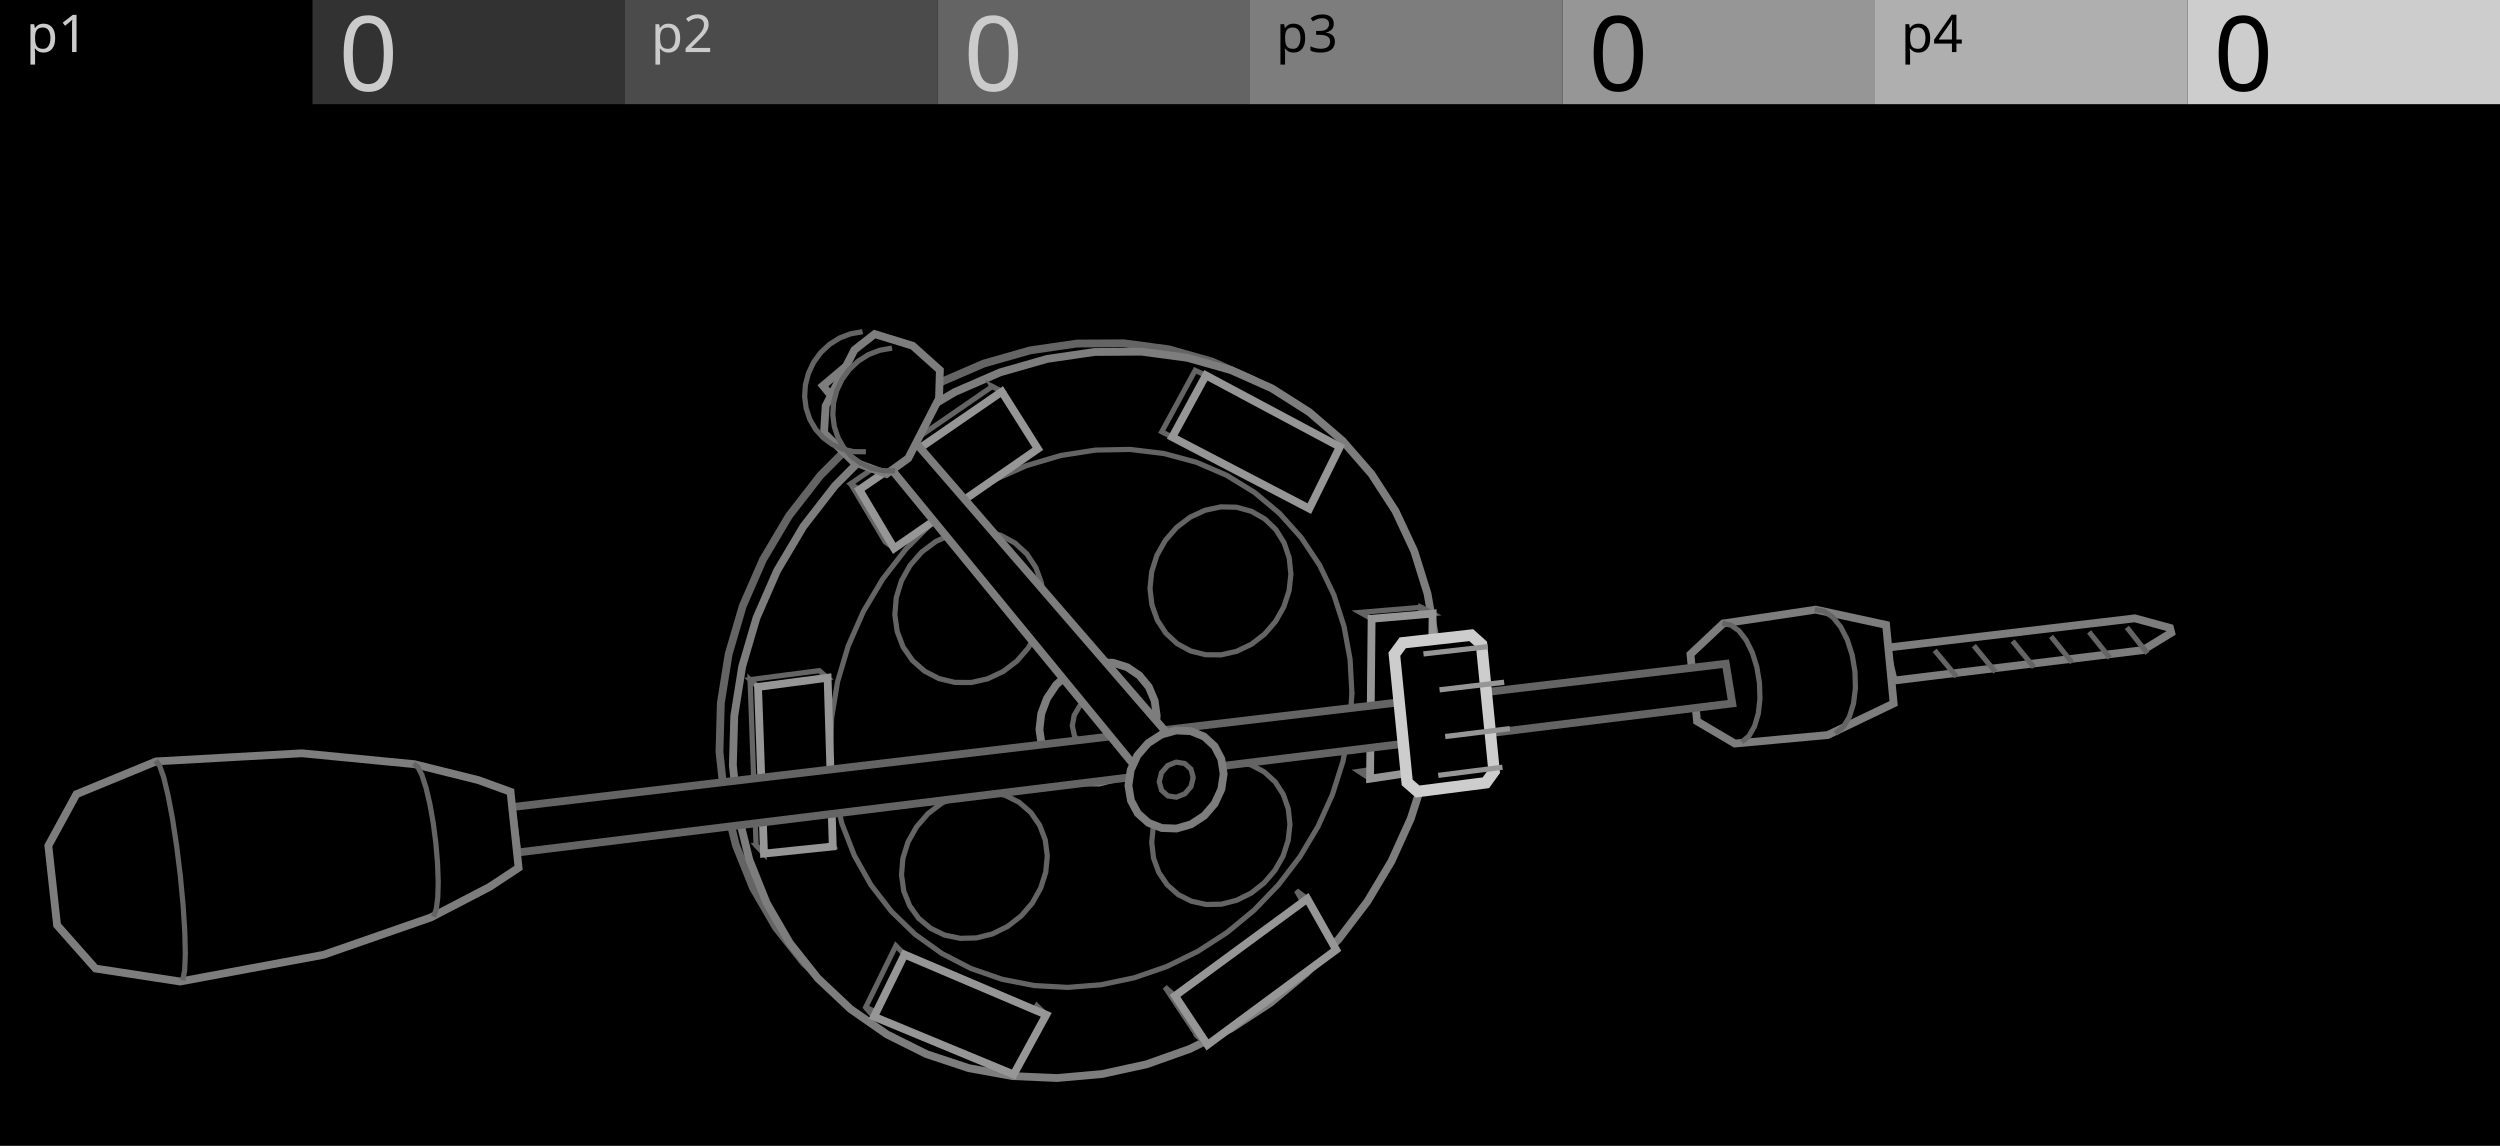
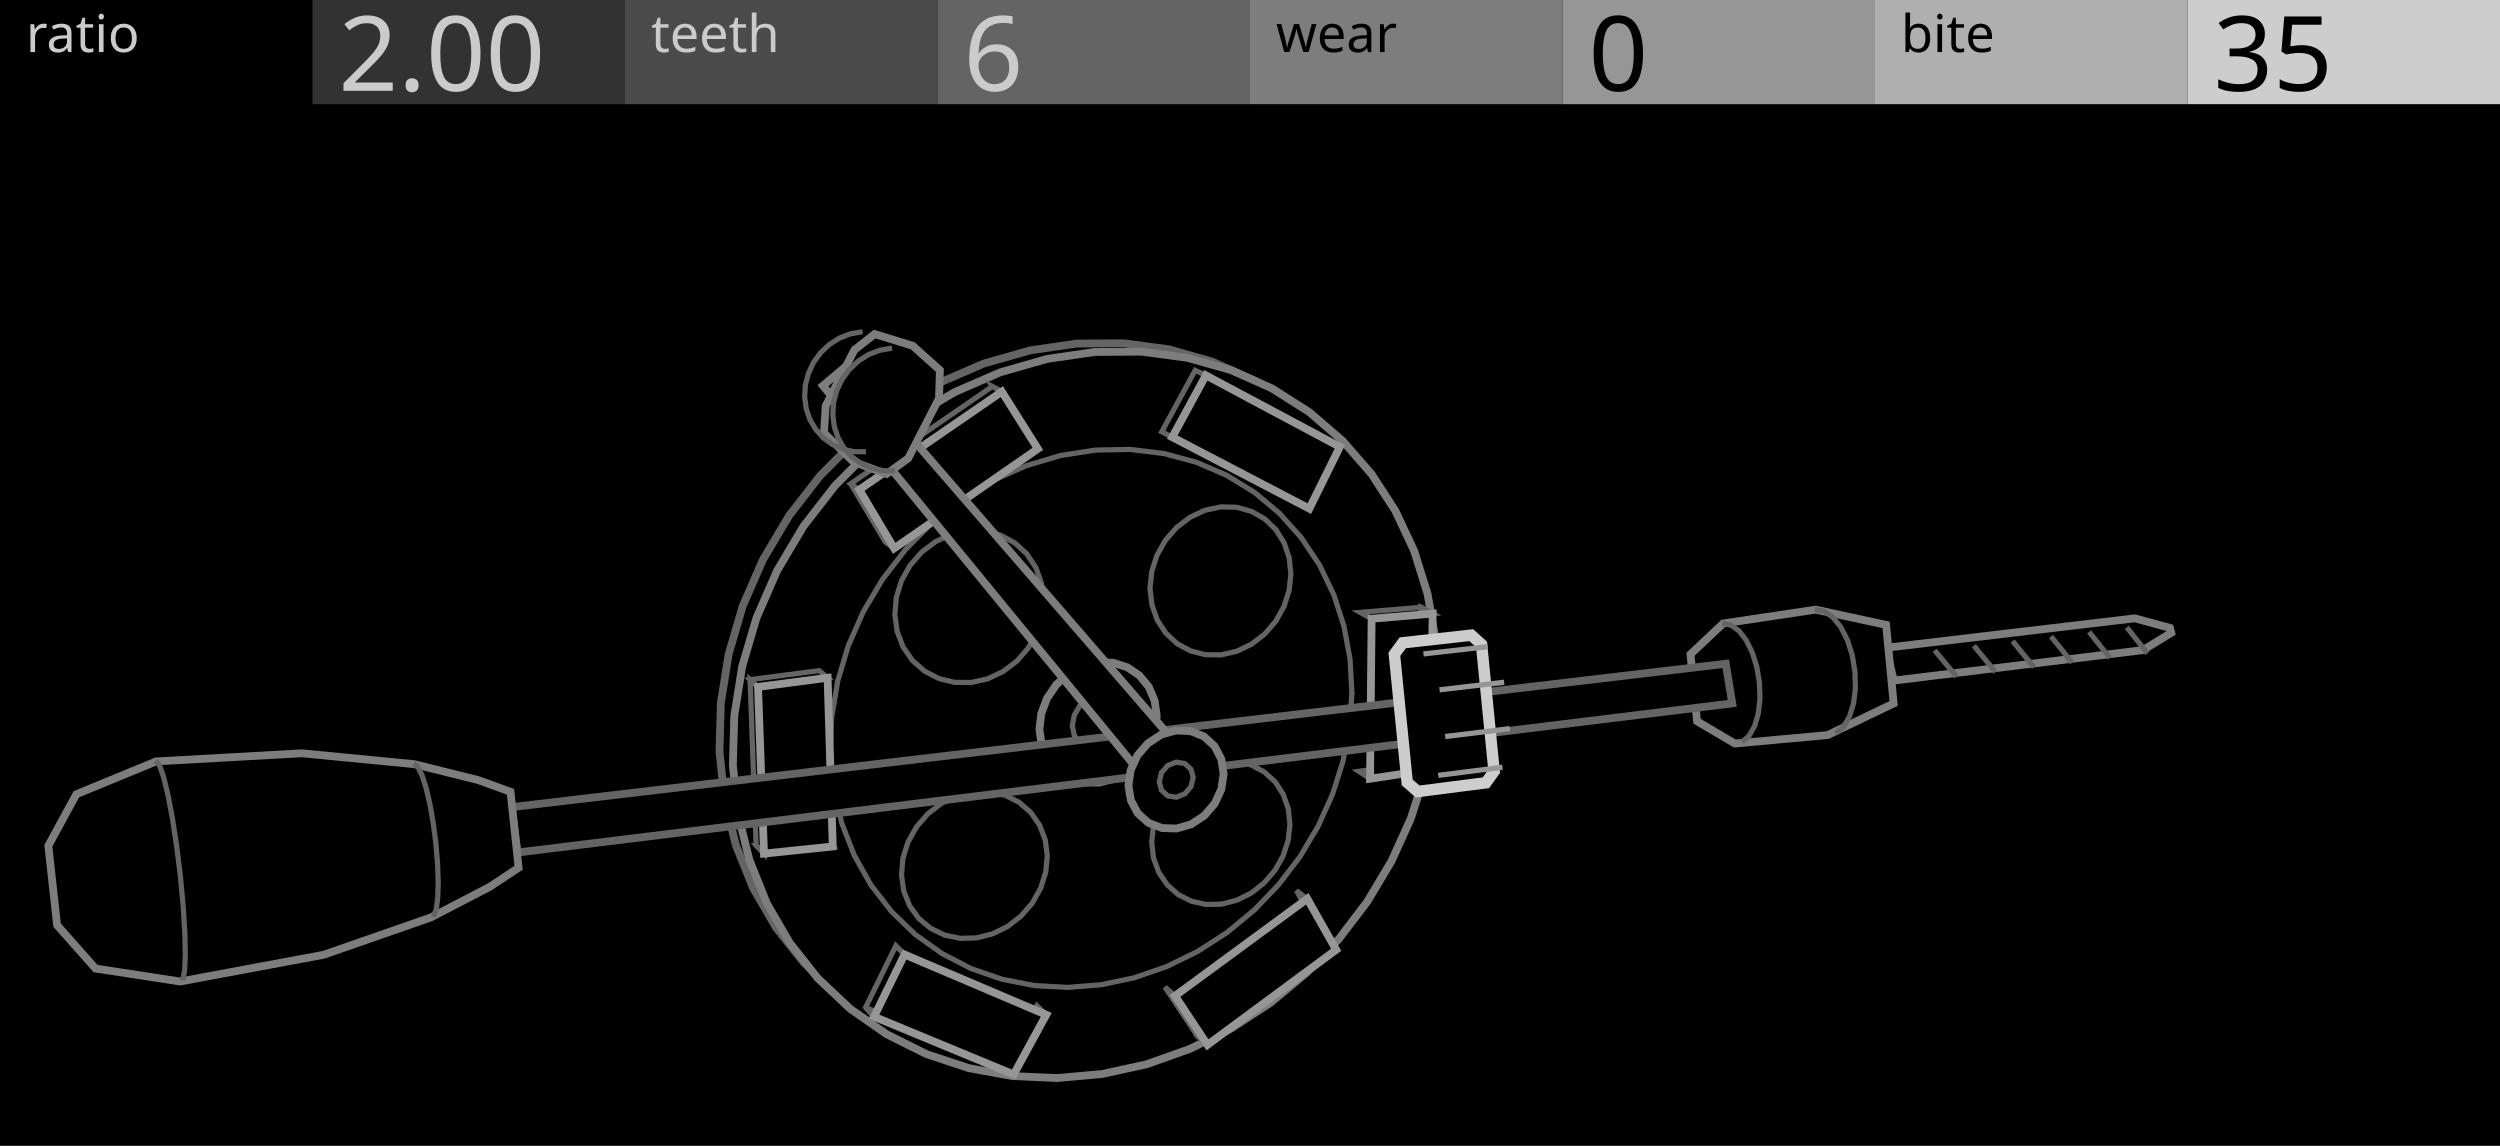
<svg xmlns="http://www.w3.org/2000/svg" width="480" height="220" viewBox="0 0 480 220">
  <g id="preview_canvas">
    <rect x="0" y="0" width="480" height="220" fill="#000000" stroke="none" />
  </g>
  <g id="preview_header">
    <rect x="0" y="0" width="60" height="20" fill="#000000" stroke="none" />
    <rect x="60" y="0" width="60" height="20" fill="#323232" stroke="none" />
    <rect x="120" y="0" width="60" height="20" fill="#4B4B4B" stroke="none" />
    <rect x="180" y="0" width="60" height="20" fill="#646464" stroke="none" />
    <rect x="240" y="0" width="60" height="20" fill="#7D7D7D" stroke="none" />
    <rect x="300" y="0" width="60" height="20" fill="#969696" stroke="none" />
    <rect x="360" y="0" width="60" height="20" fill="#AFAFAF" stroke="none" />
    <rect x="420" y="0" width="60" height="20" fill="#CDCDCD" stroke="none" />
-     <text transform="matrix(1 0 0 1 5 10)" fill="#CBCBCB" stroke="none" font-family="UniversNextPro-Light" font-size="10px">p1</text>
-     <text transform="matrix(1 0 0 1 125 10)" fill="#CBCBCB" stroke="none" font-family="UniversNextPro-Light" font-size="10px">p2</text>
-     <text transform="matrix(1 0 0 1 245 10)" fill="#000000" stroke="none" font-family="UniversNextPro-Light" font-size="10px">p3</text>
-     <text transform="matrix(1 0 0 1 365 10)" fill="#000000" stroke="none" font-family="UniversNextPro-Light" font-size="10px">p4</text>
-     <text transform="matrix(1 0 0 1 65 17.44)" fill="#CBCBCB" stroke="none" font-family="UniversNextPro-Light" font-size="20px">0</text>
-     <text transform="matrix(1 0 0 1 185 17.44)" fill="#CBCBCB" stroke="none" font-family="UniversNextPro-Light" font-size="20px">0</text>
+     <text transform="matrix(1 0 0 1 5 10)" fill="#CBCBCB" stroke="none" font-family="UniversNextPro-Light" font-size="10px">ratio</text>
+     <text transform="matrix(1 0 0 1 125 10)" fill="#CBCBCB" stroke="none" font-family="UniversNextPro-Light" font-size="10px">teeth</text>
+     <text transform="matrix(1 0 0 1 245 10)" fill="#000000" stroke="none" font-family="UniversNextPro-Light" font-size="10px">wear</text>
+     <text transform="matrix(1 0 0 1 365 10)" fill="#000000" stroke="none" font-family="UniversNextPro-Light" font-size="10px">bite</text>
+     <text transform="matrix(1 0 0 1 65 17.44)" fill="#CBCBCB" stroke="none" font-family="UniversNextPro-Light" font-size="20px">2.00</text>
+     <text transform="matrix(1 0 0 1 185 17.44)" fill="#CBCBCB" stroke="none" font-family="UniversNextPro-Light" font-size="20px">6</text>
    <text transform="matrix(1 0 0 1 305 17.44)" fill="#000000" stroke="none" font-family="UniversNextPro-Light" font-size="20px">0</text>
-     <text transform="matrix(1 0 0 1 425 17.44)" fill="#000000" stroke="none" font-family="UniversNextPro-Light" font-size="20px">0</text>
+     <text transform="matrix(1 0 0 1 425 17.44)" fill="#000000" stroke="none" font-family="UniversNextPro-Light" font-size="20px">35</text>
  </g>
  <path id="drill_palette_0" d="M 700 300 L 704 300 L 704 304 Z" fill="#CDCDCD" stroke="#CDCDCD" stroke-width="2" />
  <path id="drill_palette_1" d="M 710 300 L 714 300 L 714 304 Z" fill="#646464" stroke="#646464" stroke-width="2" />
  <path d="M 362.09 124.38 L 409.88 118.72 L 416.64 120.56 L 416.88 121.5 L 411.44 124.82 L 363.61 130.67 Z" fill="#000000" stroke="#7D7D7D" stroke-width="1.5" />
  <path d="M 371.28 125.21 L 375.3 130.04 L 375.84 129.6 L 371.82 124.76 Z" fill="#646464" stroke="#646464" stroke-width="0.3" />
  <path d="M 378.8 124.31 L 382.76 129.13 L 383.3 128.68 L 379.34 123.86 Z" fill="#646464" stroke="#646464" stroke-width="0.3" />
  <path d="M 386.24 123.42 L 390.15 128.22 L 390.69 127.78 L 386.78 122.97 Z" fill="#646464" stroke="#646464" stroke-width="0.3" />
  <path d="M 393.62 122.53 L 397.48 127.32 L 398.02 126.88 L 394.16 122.09 Z" fill="#646464" stroke="#646464" stroke-width="0.3" />
  <path d="M 400.93 121.66 L 404.73 126.42 L 405.28 125.99 L 401.47 121.22 Z" fill="#646464" stroke="#646464" stroke-width="0.3" />
  <path d="M 408.17 120.79 L 411.93 125.54 L 412.48 125.11 L 408.72 120.36 Z" fill="#646464" stroke="#646464" stroke-width="0.3" />
  <path d="M 324.57 125.62 L 330.85 119.71 L 348.59 117.05 L 362.13 119.98 L 363.58 135.06 L 350.92 141.13 L 333.09 142.76 L 325.83 138.48 Z" fill="#000000" stroke="#7D7D7D" stroke-width="1.5" />
  <path d="M 330.78 120.05 L 332.23 120.36 L 333.65 121.38 L 334.99 123.12 L 336.13 125.45 L 336.98 128.2 L 337.47 131.18 L 337.56 134.16 L 337.25 136.93 L 336.56 139.27 L 335.57 141.03 L 334.32 142.13 L 334.78 142.65 L 336.12 141.47 L 337.21 139.55 L 337.94 137.07 L 338.26 134.19 L 338.17 131.11 L 337.66 128.04 L 336.78 125.19 L 335.58 122.75 L 334.14 120.88 L 332.52 119.71 L 330.92 119.37 Z" fill="#646464" stroke="#646464" stroke-width="0.3" />
  <path d="M 348.53 117.4 L 350.13 117.71 L 351.68 118.78 L 353.13 120.58 L 354.37 123.01 L 355.29 125.89 L 355.8 129 L 355.89 132.12 L 355.53 135.01 L 354.77 137.47 L 353.67 139.31 L 352.29 140.47 L 352.75 141 L 354.21 139.77 L 355.41 137.75 L 356.22 135.16 L 356.59 132.15 L 356.5 128.93 L 355.97 125.72 L 355.02 122.75 L 353.72 120.2 L 352.16 118.26 L 350.4 117.05 L 348.66 116.71 Z" fill="#646464" stroke="#646464" stroke-width="0.3" />
  <path d="M 272.1 128.96 L 271.68 120.34 L 270.19 111.92 L 267.65 103.84 L 264.07 96.21 L 259.5 89.19 L 254 82.88 L 247.64 77.42 L 240.51 72.9 L 232.73 69.43 L 224.43 67.07 L 215.73 65.91 L 206.79 65.96 L 197.79 67.27 L 188.87 69.81 L 180.22 73.55 L 171.99 78.45 L 164.37 84.4 L 157.49 91.31 L 151.49 99.04 L 146.5 107.44 L 142.61 116.35 L 139.9 125.6 L 138.4 134.99 L 138.14 144.36 L 139.12 153.51 L 141.29 162.29 L 144.61 170.53 L 148.99 178.09 L 154.34 184.84 L 160.55 190.68 L 167.49 195.52 L 175.03 199.29 L 183.03 201.95 L 191.36 203.48 L 199.87 203.87 L 208.42 203.12 L 216.87 201.28 L 225.1 198.38 L 232.98 194.48 L 240.4 189.65 L 247.25 183.97 L 253.42 177.53 L 258.83 170.43 L 263.41 162.77 L 267.07 154.68 L 269.77 146.26 L 271.46 137.64 Z" fill="#000000" stroke="#646464" stroke-width="1.5" />
  <path d="M 275.98 131.19 L 275.57 122.48 L 274.08 113.97 L 271.53 105.8 L 267.93 98.11 L 263.33 91.01 L 257.78 84.64 L 251.37 79.12 L 244.19 74.56 L 236.34 71.06 L 227.95 68.69 L 219.17 67.52 L 210.15 67.58 L 201.05 68.91 L 192.04 71.49 L 183.29 75.29 L 174.98 80.24 L 167.27 86.27 L 160.31 93.27 L 154.24 101.09 L 149.19 109.6 L 145.25 118.62 L 142.5 127.97 L 140.98 137.47 L 140.71 146.94 L 141.68 156.2 L 143.87 165.07 L 147.21 173.4 L 151.63 181.03 L 157.03 187.84 L 163.29 193.73 L 170.3 198.61 L 177.91 202.4 L 185.99 205.08 L 194.39 206.61 L 202.98 206.98 L 211.61 206.21 L 220.15 204.34 L 228.46 201.39 L 236.42 197.44 L 243.91 192.55 L 250.82 186.8 L 257.06 180.28 L 262.53 173.1 L 267.16 165.36 L 270.87 157.17 L 273.6 148.66 L 275.32 139.96 Z" fill="#000000" stroke="#7D7D7D" stroke-width="1.5" />
  <path d="M 259.92 133.08 L 259.56 126.56 L 258.39 120.18 L 256.42 114.07 L 253.66 108.33 L 250.15 103.05 L 245.94 98.34 L 241.1 94.28 L 235.69 90.95 L 229.81 88.42 L 223.55 86.73 L 217.01 85.94 L 210.32 86.07 L 203.59 87.11 L 196.94 89.08 L 190.5 91.93 L 184.39 95.62 L 178.73 100.08 L 173.62 105.25 L 169.17 111.01 L 165.45 117.27 L 162.53 123.9 L 160.48 130.78 L 159.32 137.78 L 159.08 144.75 L 159.78 144.78 L 160.02 137.85 L 161.16 130.94 L 163.19 124.14 L 166.07 117.59 L 169.75 111.41 L 174.15 105.71 L 179.2 100.61 L 184.79 96.19 L 190.83 92.55 L 197.18 89.74 L 203.74 87.8 L 210.38 86.76 L 216.98 86.64 L 223.41 87.42 L 229.58 89.08 L 235.37 91.58 L 240.69 94.85 L 245.45 98.85 L 249.59 103.48 L 253.05 108.67 L 255.77 114.33 L 257.71 120.35 L 258.87 126.64 L 259.22 133.12 Z" fill="#646464" stroke="#646464" stroke-width="0.3" />
  <path d="M 159.08 144.8 L 159.75 151.62 L 161.3 158.2 L 163.71 164.4 L 166.93 170.11 L 170.88 175.22 L 175.48 179.67 L 180.66 183.37 L 186.3 186.28 L 192.31 188.36 L 198.58 189.58 L 205.01 189.93 L 211.48 189.42 L 217.9 188.06 L 224.16 185.9 L 230.16 182.96 L 235.82 179.31 L 241.04 175 L 245.75 170.1 L 249.88 164.69 L 253.37 158.85 L 256.15 152.68 L 258.19 146.27 L 259.46 139.71 L 259.92 133.12 L 259.22 133.07 L 258.76 139.61 L 257.51 146.09 L 255.5 152.43 L 252.74 158.53 L 249.3 164.3 L 245.22 169.64 L 240.56 174.48 L 235.4 178.74 L 229.82 182.35 L 223.89 185.25 L 217.71 187.39 L 211.38 188.72 L 205 189.23 L 198.67 188.88 L 192.49 187.68 L 186.57 185.64 L 181.02 182.77 L 175.93 179.13 L 171.4 174.76 L 167.51 169.72 L 164.35 164.1 L 161.97 158 L 160.44 151.51 L 159.78 144.73 Z" fill="#646464" stroke="#646464" stroke-width="0.3" />
  <path d="M 247.85 110.22 L 247.53 107.12 L 246.55 104.22 L 244.97 101.69 L 242.84 99.64 L 240.29 98.18 L 237.43 97.39 L 234.41 97.32 L 231.38 97.97 L 228.5 99.3 L 225.91 101.27 L 223.74 103.76 L 222.12 106.64 L 221.13 109.78 L 220.8 113 L 221.17 116.14 L 222.2 119.05 L 223.84 121.57 L 226.01 123.58 L 228.59 124.98 L 231.45 125.71 L 234.45 125.73 L 237.44 125.05 L 240.27 123.7 L 242.8 121.75 L 244.92 119.3 L 246.51 116.47 L 247.51 113.39 Z" fill="#000000" stroke="#646464" stroke-width="1.0" />
  <path d="M 200.36 115.1 L 199.96 111.91 L 198.87 108.95 L 197.15 106.35 L 194.87 104.26 L 192.14 102.77 L 189.1 101.97 L 185.91 101.9 L 182.71 102.58 L 179.69 103.96 L 176.98 105.98 L 174.74 108.54 L 173.08 111.5 L 172.09 114.72 L 171.81 118.03 L 172.26 121.25 L 173.4 124.23 L 175.19 126.81 L 177.52 128.86 L 180.28 130.29 L 183.32 131.02 L 186.49 131.04 L 189.63 130.33 L 192.6 128.93 L 195.24 126.93 L 197.43 124.41 L 199.06 121.5 L 200.06 118.35 Z" fill="#000000" stroke="#646464" stroke-width="1.0" />
  <path d="M 201.08 164.34 L 200.69 161.28 L 199.62 158.46 L 197.93 156.01 L 195.69 154.06 L 193.02 152.71 L 190.04 152.02 L 186.91 152.05 L 183.78 152.79 L 180.81 154.21 L 178.16 156.23 L 175.97 158.76 L 174.34 161.66 L 173.36 164.79 L 173.09 167.98 L 173.52 171.07 L 174.65 173.9 L 176.39 176.33 L 178.68 178.24 L 181.38 179.54 L 184.36 180.16 L 187.47 180.08 L 190.55 179.31 L 193.46 177.88 L 196.05 175.87 L 198.2 173.39 L 199.8 170.54 L 200.78 167.47 Z" fill="#000000" stroke="#646464" stroke-width="1.0" />
  <path d="M 247.67 158.27 L 247.35 155.29 L 246.39 152.53 L 244.84 150.13 L 242.75 148.22 L 240.25 146.89 L 237.44 146.22 L 234.48 146.24 L 231.51 146.95 L 228.68 148.32 L 226.13 150.28 L 224.01 152.74 L 222.42 155.57 L 221.44 158.62 L 221.13 161.73 L 221.48 164.75 L 222.49 167.51 L 224.11 169.89 L 226.23 171.77 L 228.77 173.04 L 231.57 173.66 L 234.52 173.6 L 237.45 172.85 L 240.23 171.47 L 242.71 169.52 L 244.79 167.1 L 246.36 164.33 L 247.33 161.34 Z" fill="#000000" stroke="#646464" stroke-width="1.0" />
  <path d="M 222.09 137.46 L 221.69 134.53 L 220.56 131.88 L 218.76 129.69 L 216.43 128.11 L 213.7 127.25 L 210.78 127.17 L 207.85 127.89 L 205.13 129.36 L 202.79 131.48 L 201.02 134.1 L 199.92 137.03 L 199.57 140.09 L 200.01 143.04 L 201.18 145.7 L 203.02 147.87 L 205.38 149.41 L 208.11 150.23 L 211.02 150.26 L 213.91 149.51 L 216.6 148.04 L 218.89 145.95 L 220.64 143.37 L 221.73 140.48 Z" fill="#000000" stroke="#7D7D7D" stroke-width="1.5" />
  <path d="M 216.23 138.12 L 215.82 136.13 L 214.64 134.46 L 212.87 133.46 L 210.81 133.27 L 208.76 133.92 L 207.04 135.31 L 205.91 137.21 L 205.54 139.29 L 206.23 139.41 L 206.58 137.46 L 207.58 135.77 L 209.1 134.55 L 210.89 133.98 L 212.66 134.14 L 214.16 135 L 215.17 136.41 L 215.55 138.26 Z" fill="#646464" stroke="#646464" stroke-width="0.3" />
  <path d="M 205.54 139.42 L 205.96 141.42 L 207.16 143.08 L 208.93 144.07 L 211 144.24 L 213.03 143.58 L 214.73 142.21 L 215.86 140.31 L 216.23 138.25 L 215.55 138.12 L 215.2 140.06 L 214.2 141.74 L 212.69 142.96 L 210.91 143.53 L 209.14 143.38 L 207.64 142.54 L 206.62 141.13 L 206.23 139.28 Z" fill="#646464" stroke="#646464" stroke-width="0.3" />
  <path d="M 260.89 148.1 L 272.42 146.38 L 274.65 147.77 L 263.05 149.51 Z" fill="#000000" stroke="#646464" stroke-width="1.0" />
  <path d="M 261.16 117.58 L 272.82 116.6 L 275.07 117.81 L 263.35 118.8 Z" fill="#000000" stroke="#646464" stroke-width="1.0" />
  <path d="M 272.42 146.38 L 272.82 116.6 L 275.07 117.81 L 274.65 147.77 Z" fill="#000000" stroke="#646464" stroke-width="1.0" />
  <path d="M 263.05 149.51 L 274.65 147.77 L 275.07 117.81 L 263.35 118.8 Z" fill="#000000" stroke="#969696" stroke-width="1.5" />
  <path d="M 249.24 96.56 L 255.07 84.77 L 257.25 85.8 L 251.39 97.66 Z" fill="#000000" stroke="#646464" stroke-width="1.0" />
  <path d="M 223.06 82.9 L 229.47 71.11 L 231.53 72.07 L 225.07 83.93 Z" fill="#000000" stroke="#646464" stroke-width="1.0" />
  <path d="M 251.39 97.66 L 257.25 85.8 L 231.53 72.07 L 225.07 83.93 Z" fill="#000000" stroke="#969696" stroke-width="1.5" />
  <path d="M 197.4 85.1 L 190.51 74.21 L 192.35 75.2 L 199.27 86.17 Z" fill="#000000" stroke="#646464" stroke-width="1.0" />
  <path d="M 169.99 104.07 L 163.33 92.88 L 164.99 94.02 L 171.68 105.28 Z" fill="#000000" stroke="#646464" stroke-width="1.0" />
  <path d="M 190.51 74.21 L 163.33 92.88 L 164.99 94.02 L 192.35 75.2 Z" fill="#000000" stroke="#646464" stroke-width="1.0" />
  <path d="M 199.27 86.17 L 192.35 75.2 L 164.99 94.02 L 171.68 105.28 Z" fill="#000000" stroke="#969696" stroke-width="1.5" />
  <path d="M 157.29 128.76 L 144.01 130.49 L 145.54 131.89 L 158.9 130.13 Z" fill="#000000" stroke="#646464" stroke-width="1.0" />
  <path d="M 158.3 160.94 L 145.17 162.29 L 146.69 163.89 L 159.89 162.52 Z" fill="#000000" stroke="#646464" stroke-width="1.0" />
  <path d="M 144.01 130.49 L 145.17 162.29 L 146.69 163.89 L 145.54 131.89 Z" fill="#000000" stroke="#646464" stroke-width="1.0" />
  <path d="M 158.9 130.13 L 145.54 131.89 L 146.69 163.89 L 159.89 162.52 Z" fill="#000000" stroke="#969696" stroke-width="1.5" />
  <path d="M 172.01 181.58 L 166.2 193.42 L 167.81 195.2 L 173.67 183.27 Z" fill="#000000" stroke="#646464" stroke-width="1.0" />
  <path d="M 199.08 193.11 L 192.86 204.49 L 194.62 206.3 L 200.88 194.84 Z" fill="#000000" stroke="#646464" stroke-width="1.0" />
  <path d="M 166.2 193.42 L 192.86 204.49 L 194.62 206.3 L 167.81 195.2 Z" fill="#000000" stroke="#646464" stroke-width="1.0" />
  <path d="M 173.67 183.27 L 167.81 195.2 L 194.62 206.3 L 200.88 194.84 Z" fill="#000000" stroke="#969696" stroke-width="1.5" />
  <path d="M 223.67 189.52 L 229.88 198.88 L 231.84 200.61 L 225.6 191.21 Z" fill="#000000" stroke="#646464" stroke-width="1.0" />
  <path d="M 248.92 171.01 L 254.44 180.76 L 256.54 182.36 L 251 172.56 Z" fill="#000000" stroke="#646464" stroke-width="1.0" />
  <path d="M 229.88 198.88 L 254.44 180.76 L 256.54 182.36 L 231.84 200.61 Z" fill="#000000" stroke="#646464" stroke-width="1.0" />
  <path d="M 225.6 191.21 L 231.84 200.61 L 256.54 182.36 L 251 172.56 Z" fill="#000000" stroke="#969696" stroke-width="1.5" />
  <path d="M 98.23 154.97 L 331.35 127.44 L 332.59 135.05 L 99.37 163.68 Z" fill="#000000" stroke="#646464" stroke-width="1.5" />
  <path d="M 267.72 125.61 L 269.33 123.42 L 282.48 121.95 L 284.45 123.72 L 286.87 148.1 L 285.29 150.29 L 272.18 151.97 L 270.18 150.22 Z" fill="#000000" stroke="#CDCDCD" stroke-width="2.2" />
  <path d="M 273.49 125.89 L 285.54 124.52 L 285.46 123.83 L 273.41 125.19 Z" fill="#969696" stroke="#969696" stroke-width="0.3" />
  <path d="M 276.58 132.78 L 288.69 131.36 L 288.61 130.66 L 276.5 132.08 Z" fill="#969696" stroke="#969696" stroke-width="0.3" />
  <path d="M 277.67 141.75 L 289.78 140.26 L 289.7 139.57 L 277.59 141.05 Z" fill="#969696" stroke="#969696" stroke-width="0.3" />
  <path d="M 276.34 149.2 L 288.37 147.67 L 288.29 146.98 L 276.25 148.51 Z" fill="#969696" stroke="#969696" stroke-width="0.3" />
  <path d="M 9.28 162.37 L 14.67 152.49 L 29.97 146.19 L 57.96 144.63 L 79.53 146.72 L 91.84 149.78 L 98.02 152.03 L 99.57 166.61 L 94.03 170.27 L 82.68 176.17 L 62.13 183.32 L 34.58 188.45 L 18.34 185.96 L 10.96 177.63 Z" fill="#000000" stroke="#7D7D7D" stroke-width="1.5" />
  <path d="M 29.7 146.41 L 30.32 147.15 L 31.07 149.28 L 31.92 152.76 L 32.78 157.3 L 33.58 162.58 L 34.28 168.22 L 34.81 173.8 L 35.13 178.91 L 35.23 183.16 L 35.11 186.26 L 34.77 188.03 L 35.46 188.16 L 35.8 186.34 L 35.93 183.17 L 35.83 178.87 L 35.5 173.75 L 34.97 168.15 L 34.28 162.49 L 33.47 157.18 L 32.6 152.61 L 31.75 149.08 L 30.94 146.8 L 30.24 145.96 Z" fill="#646464" stroke="#646464" stroke-width="0.3" />
  <path d="M 79.31 147 L 79.96 147.5 L 80.68 148.94 L 81.45 151.32 L 82.19 154.45 L 82.84 158.08 L 83.34 161.96 L 83.66 165.81 L 83.79 169.35 L 83.7 172.31 L 83.42 174.47 L 82.97 175.74 L 83.63 175.98 L 84.11 174.64 L 84.4 172.36 L 84.49 169.34 L 84.36 165.77 L 84.04 161.89 L 83.53 157.97 L 82.88 154.3 L 82.13 151.13 L 81.33 148.67 L 80.51 147.05 L 79.74 146.45 Z" fill="#646464" stroke="#646464" stroke-width="0.3" />
  <path d="M 229.29 146.8 L 162.82 70 L 158 74.06 L 222.4 152.6 Z" fill="#000000" stroke="#7D7D7D" stroke-width="1.5" />
  <path d="M 164.05 67.18 L 167.93 64.14 L 175.24 66.39 L 180.46 71.07 L 180.29 76.51 L 174.38 87.99 L 170.21 91.01 L 163.81 88.65 L 158.21 83.11 L 158.53 77.93 Z" fill="#000000" stroke="#7D7D7D" stroke-width="1.5" />
  <path d="M 165.41 63.37 L 163.18 63.76 L 161.01 64.6 L 159.03 65.86 L 157.3 67.48 L 155.9 69.4 L 154.89 71.55 L 154.29 73.84 L 154.14 76.18 L 154.44 78.49 L 155.17 80.67 L 156.32 82.64 L 157.83 84.32 L 159.64 85.64 L 161.68 86.57 L 163.87 87.06 L 166.1 87.09 L 166.11 86.39 L 163.96 86.36 L 161.9 85.9 L 159.99 85.04 L 158.3 83.8 L 156.89 82.22 L 155.81 80.38 L 155.12 78.33 L 154.84 76.16 L 154.98 73.95 L 155.55 71.79 L 156.51 69.76 L 157.83 67.94 L 159.46 66.41 L 161.33 65.23 L 163.37 64.44 L 165.53 64.06 Z" fill="#646464" stroke="#646464" stroke-width="0.3" />
  <path d="M 171.07 66.52 L 168.79 66.92 L 166.58 67.78 L 164.55 69.07 L 162.78 70.73 L 161.35 72.69 L 160.31 74.89 L 159.7 77.23 L 159.54 79.63 L 159.84 81.98 L 160.59 84.21 L 161.75 86.22 L 163.29 87.93 L 165.13 89.28 L 167.21 90.22 L 169.45 90.72 L 171.72 90.75 L 171.73 90.05 L 169.53 90.02 L 167.43 89.56 L 165.49 88.68 L 163.76 87.41 L 162.32 85.81 L 161.23 83.92 L 160.53 81.83 L 160.25 79.61 L 160.4 77.34 L 160.97 75.13 L 161.96 73.05 L 163.31 71.19 L 164.98 69.62 L 166.89 68.41 L 168.98 67.6 L 171.19 67.21 Z" fill="#646464" stroke="#646464" stroke-width="0.3" />
  <path d="M 234.94 148.58 L 234.49 145.73 L 233.2 143.27 L 231.18 141.42 L 228.63 140.38 L 225.8 140.25 L 222.96 141.05 L 220.41 142.71 L 218.38 145.05 L 217.09 147.86 L 216.66 150.84 L 217.14 153.7 L 218.46 156.16 L 220.51 157.98 L 223.07 158.98 L 225.89 159.08 L 228.7 158.26 L 231.22 156.61 L 233.22 154.29 L 234.5 151.52 Z" fill="#000000" stroke="#7D7D7D" stroke-width="1.5" />
  <path d="M 229.44 149.2 L 228.97 147.48 L 227.62 146.26 L 225.79 145.97 L 223.99 146.69 L 222.68 148.2 L 222.24 150.02 L 222.92 150.19 L 223.32 148.53 L 224.41 147.28 L 225.87 146.69 L 227.31 146.92 L 228.35 147.86 L 228.77 149.39 Z" fill="#646464" stroke="#646464" stroke-width="0.3" />
  <path d="M 222.24 150.2 L 222.71 151.92 L 224.07 153.14 L 225.9 153.42 L 227.7 152.7 L 228.99 151.19 L 229.44 149.38 L 228.76 149.21 L 228.35 150.86 L 227.28 152.11 L 225.82 152.7 L 224.38 152.48 L 223.33 151.54 L 222.91 150.01 Z" fill="#646464" stroke="#646464" stroke-width="0.3" />
</svg>
